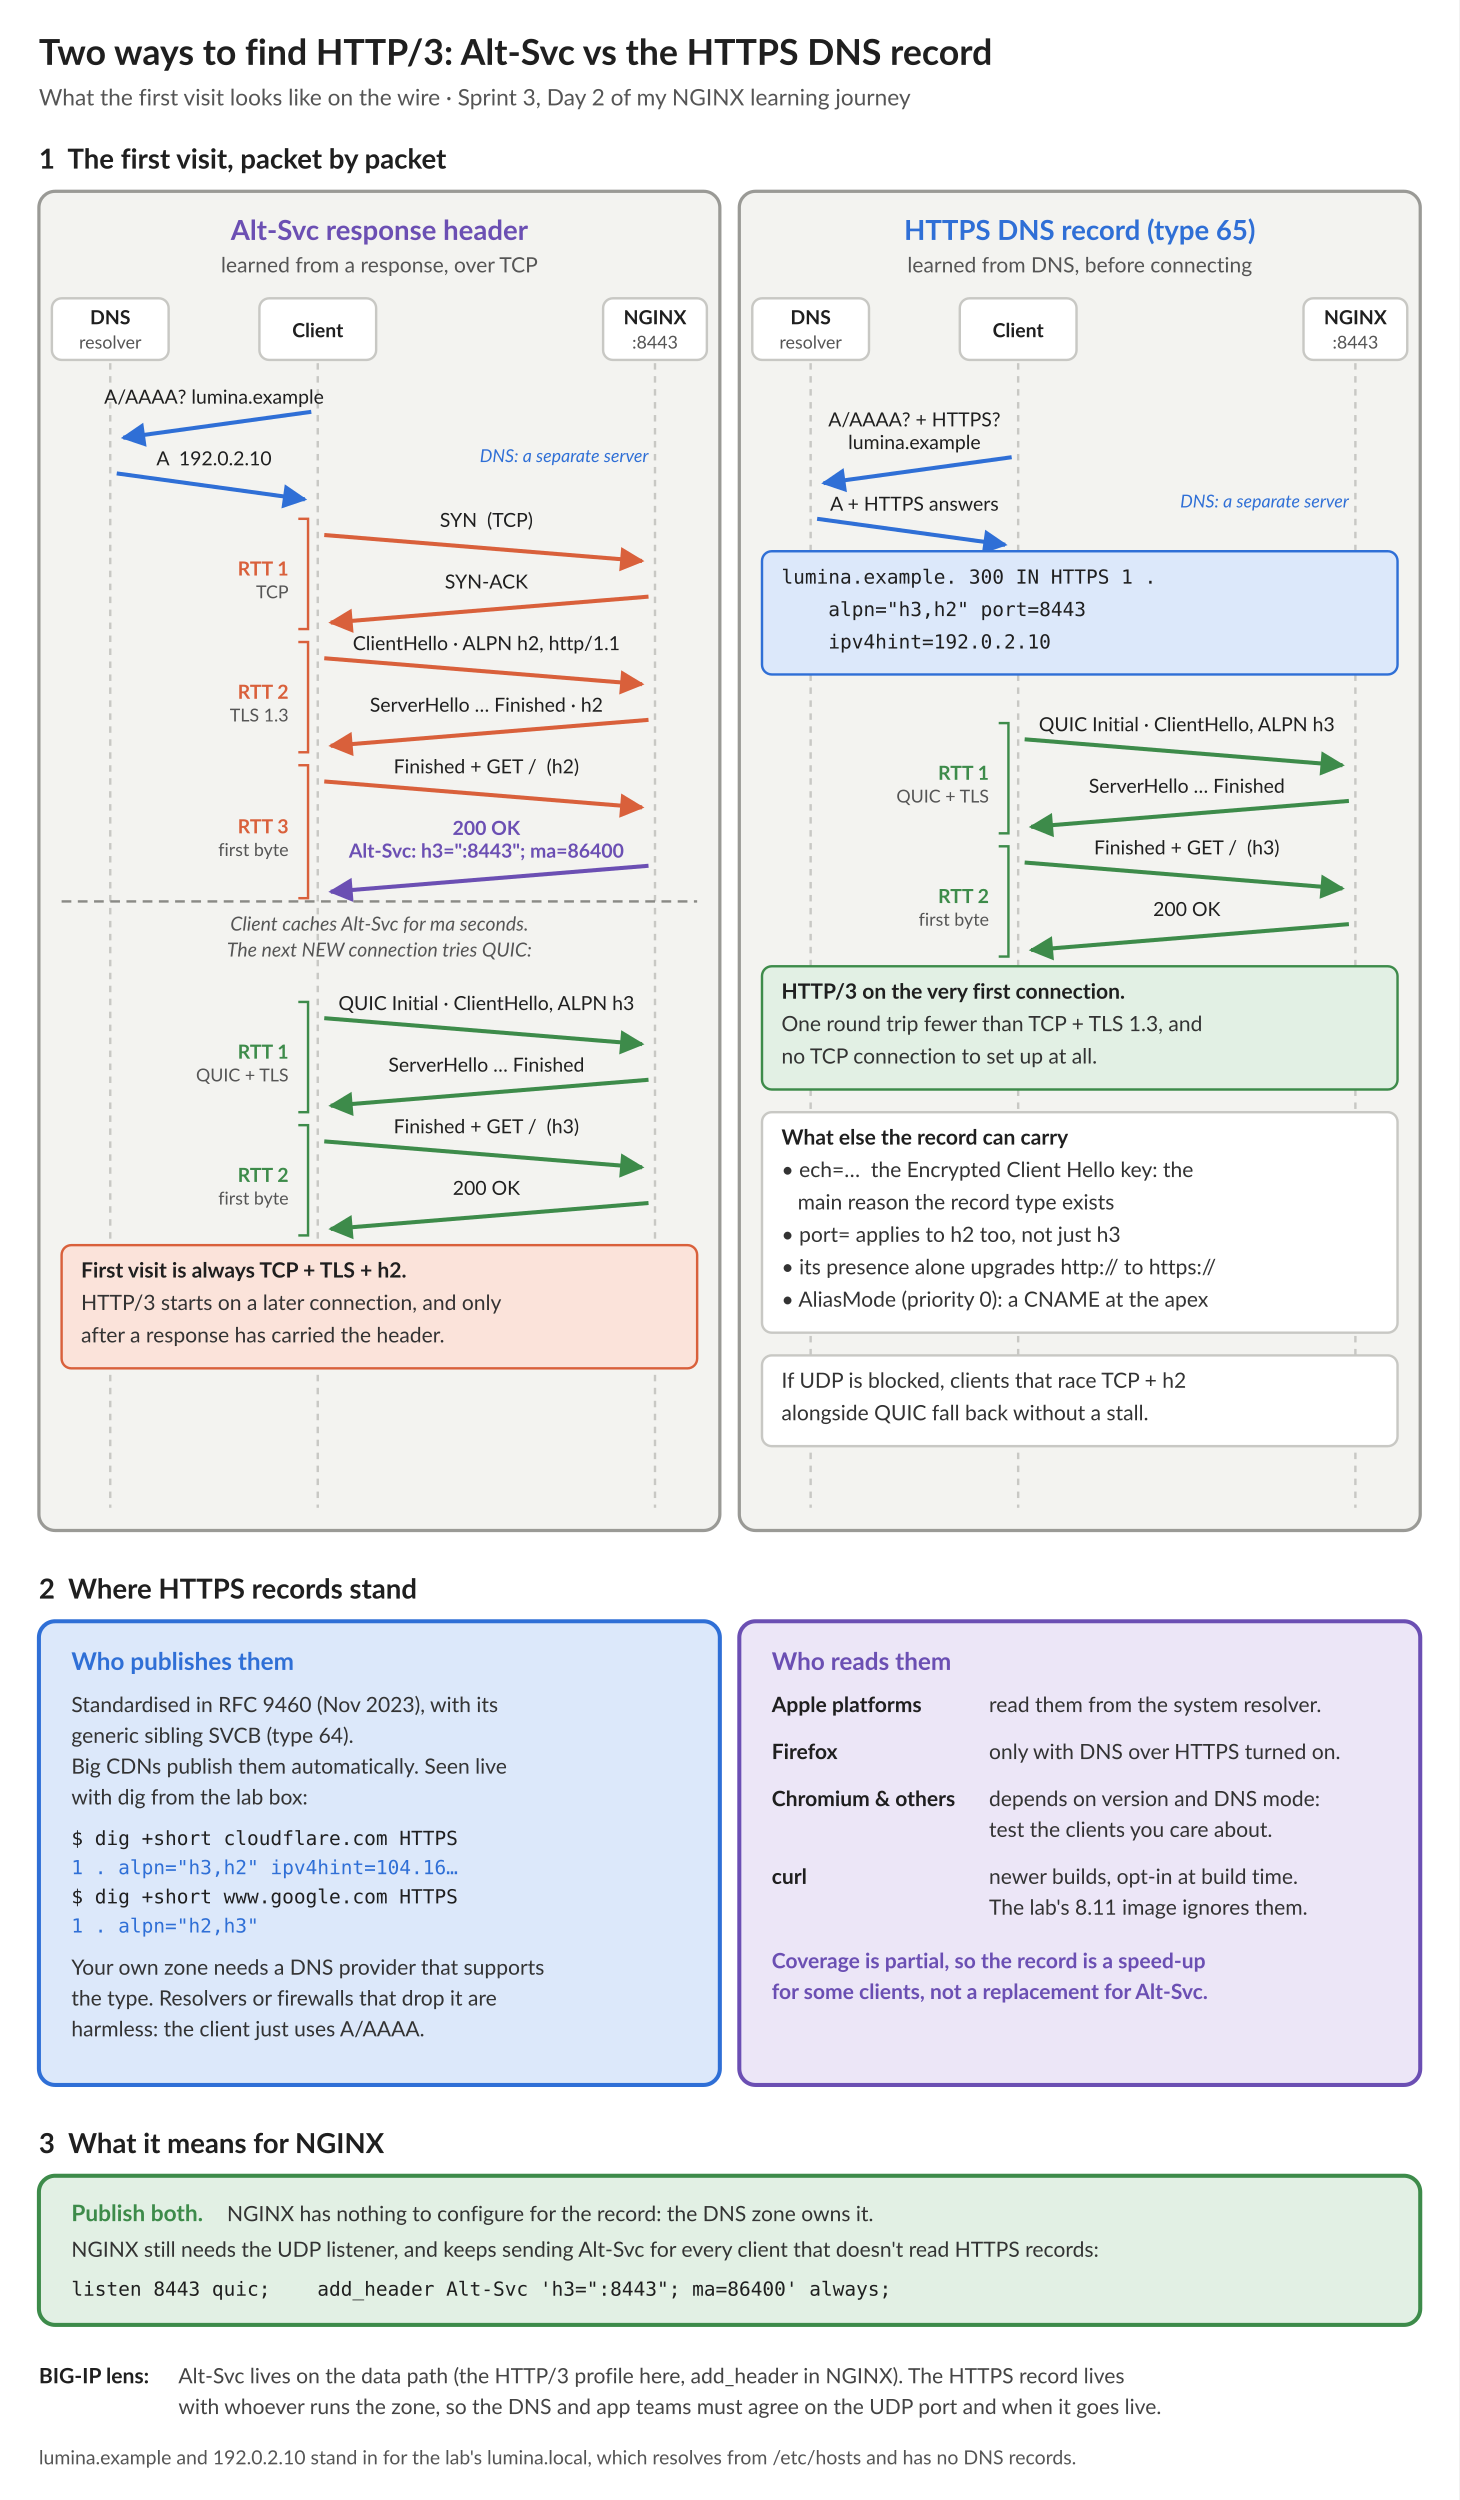
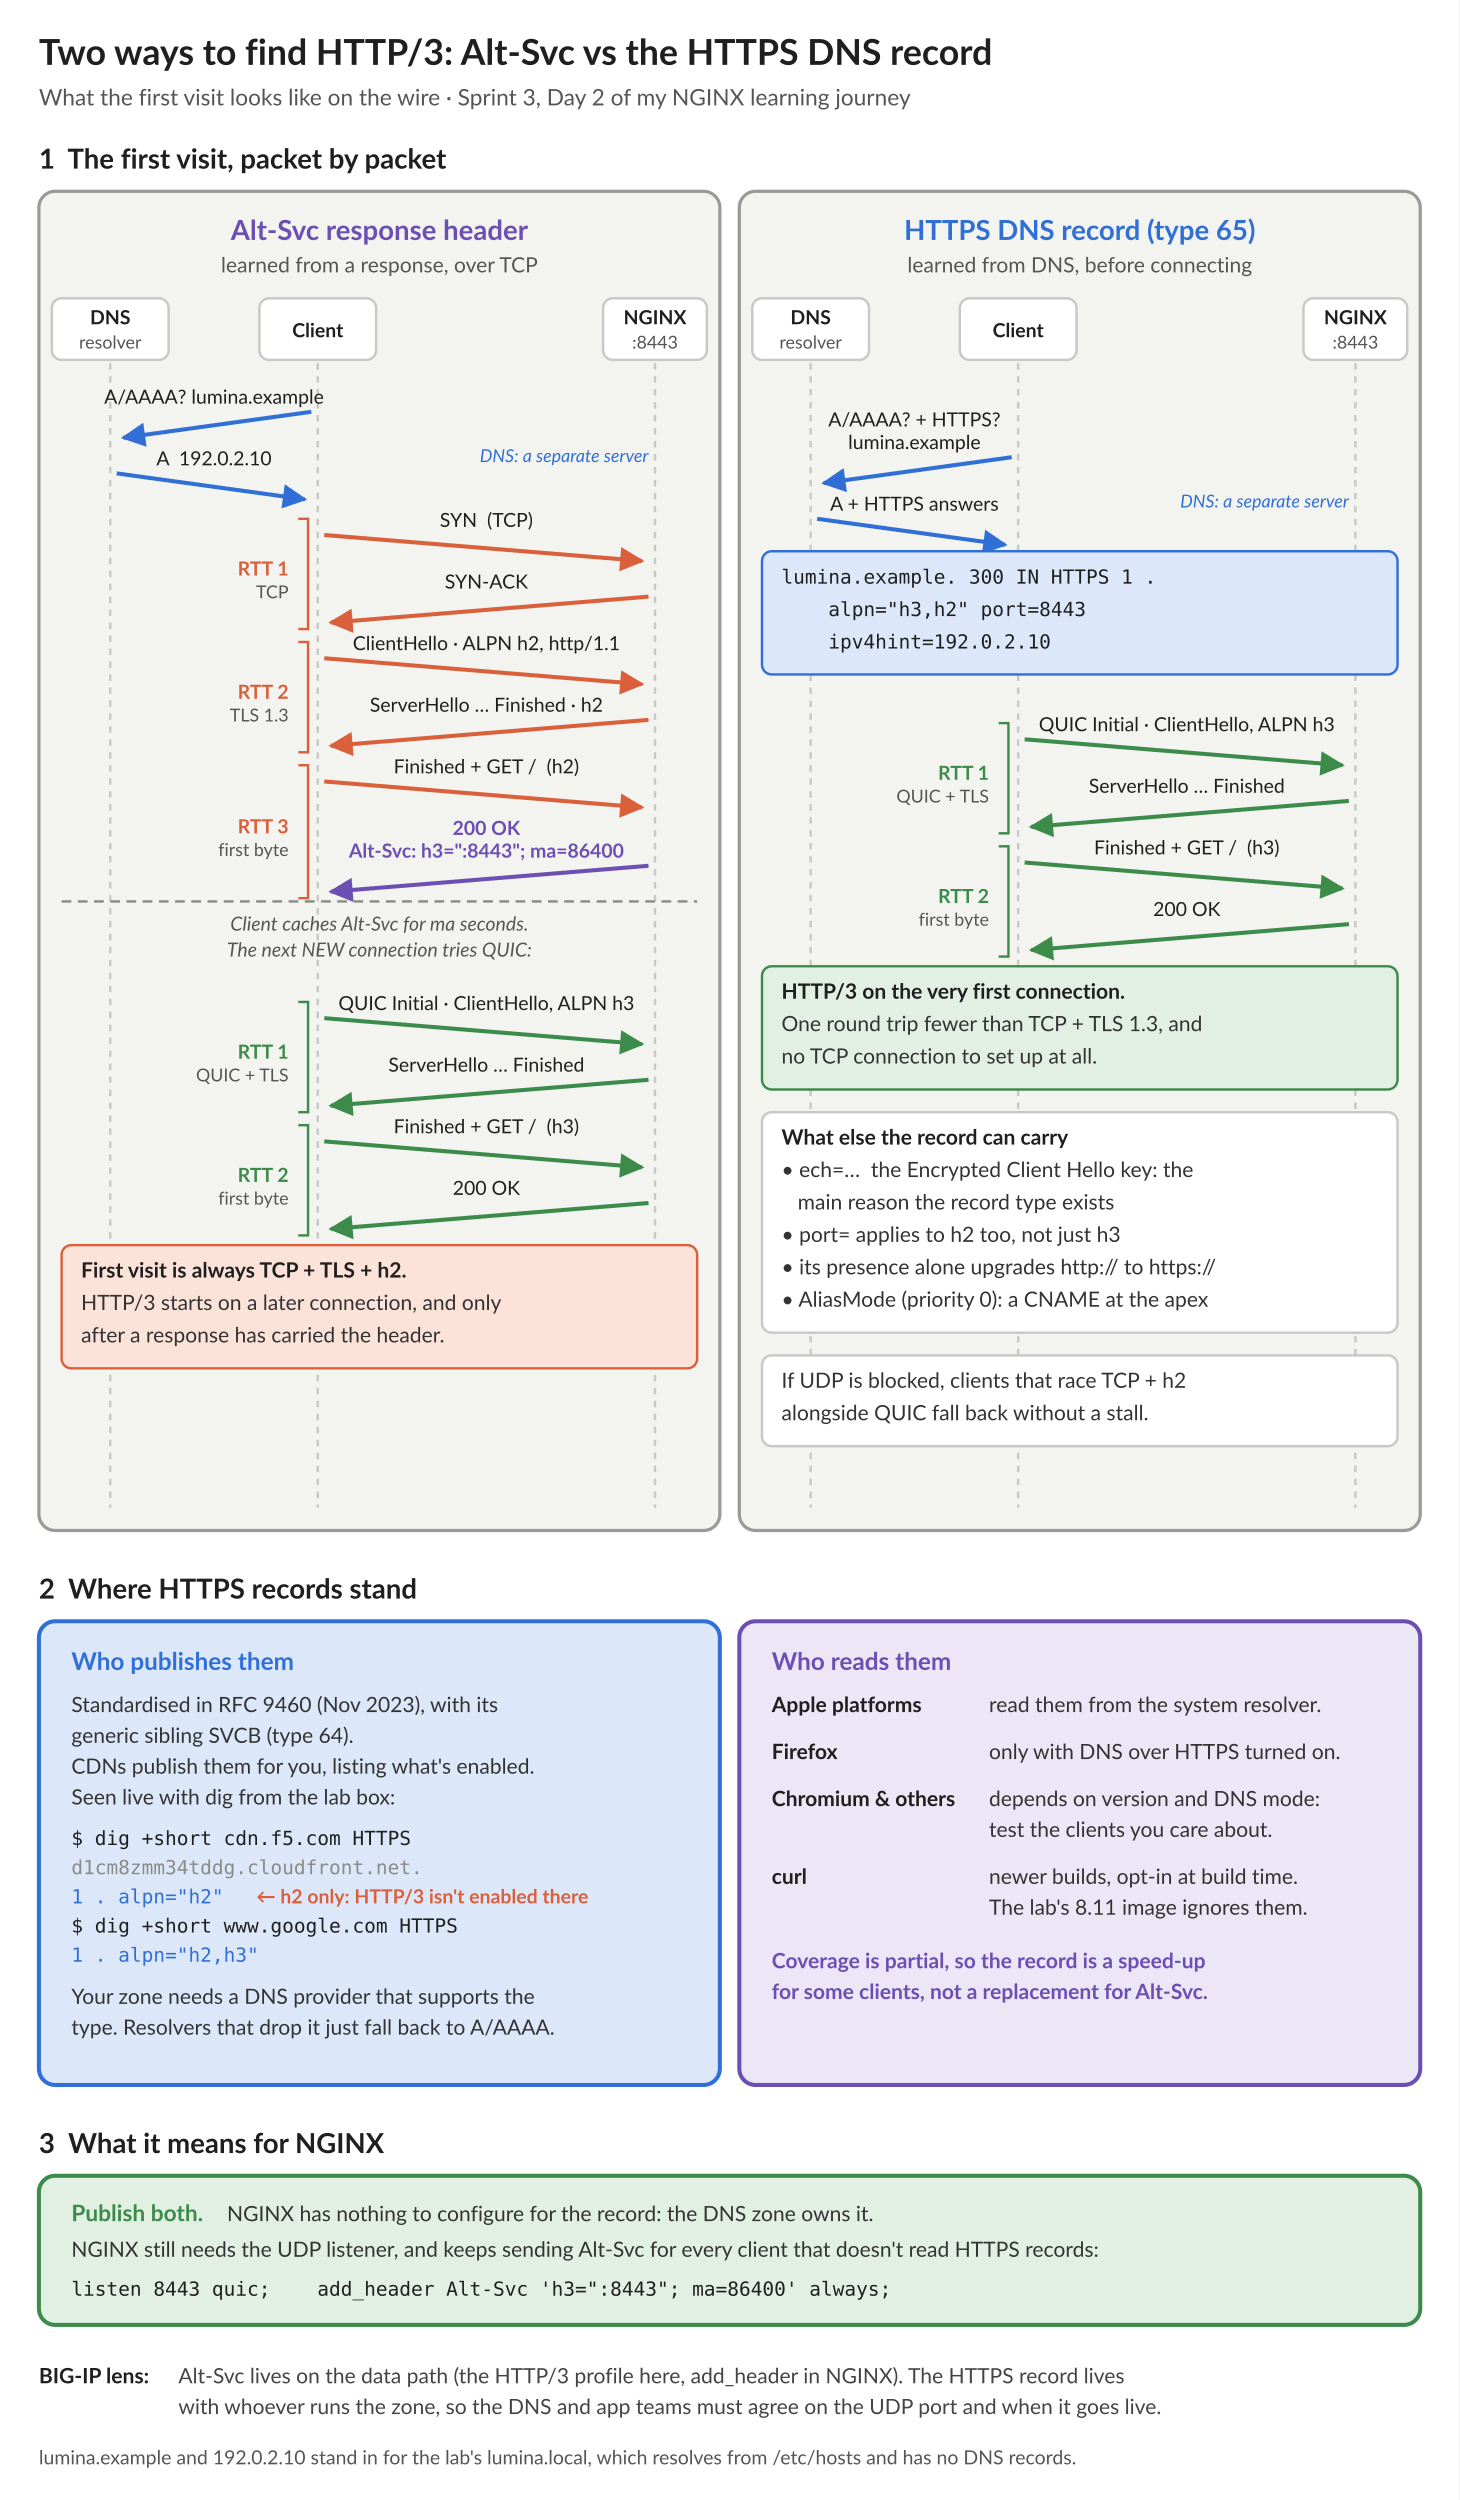
<svg xmlns="http://www.w3.org/2000/svg" width="900" height="1542" viewBox="0 0 900 1542" font-family="Lato" xml:space="preserve">
  <defs>
    <marker id="a_D9603B" viewBox="0 0 10 10" refX="9" refY="5" markerWidth="6" markerHeight="6" orient="auto-start-reverse">
      <path d="M0,0 L10,5 L0,10 z" fill="#D9603B" />
    </marker>
    <marker id="a_3D8B4A" viewBox="0 0 10 10" refX="9" refY="5" markerWidth="6" markerHeight="6" orient="auto-start-reverse">
      <path d="M0,0 L10,5 L0,10 z" fill="#3D8B4A" />
    </marker>
    <marker id="a_2F6FD6" viewBox="0 0 10 10" refX="9" refY="5" markerWidth="6" markerHeight="6" orient="auto-start-reverse">
      <path d="M0,0 L10,5 L0,10 z" fill="#2F6FD6" />
    </marker>
    <marker id="a_6B4FB3" viewBox="0 0 10 10" refX="9" refY="5" markerWidth="6" markerHeight="6" orient="auto-start-reverse">
      <path d="M0,0 L10,5 L0,10 z" fill="#6B4FB3" />
    </marker>
    <marker id="a_8A8A86" viewBox="0 0 10 10" refX="9" refY="5" markerWidth="6" markerHeight="6" orient="auto-start-reverse">
      <path d="M0,0 L10,5 L0,10 z" fill="#8A8A86" />
    </marker>
  </defs>
  <rect width="900" height="1542" fill="#FFFFFF" />
  <text x="24" y="40" font-size="22" fill="#1F1F1F" text-anchor="start" font-weight="bold">Two ways to find HTTP/3: Alt-Svc vs the HTTPS DNS record</text>
  <text x="24" y="65" font-size="14" fill="#555555" text-anchor="start">What the first visit looks like on the wire · Sprint 3, Day 2 of my NGINX learning journey</text>
  <text x="24" y="104" font-size="17" fill="#1F1F1F" text-anchor="start" font-weight="bold">1  The first visit, packet by packet</text>
  <rect x="24" y="118" width="420" height="826" rx="10" fill="#F3F3F0" stroke="#9A9A96" stroke-width="2" />
  <text x="234" y="148" font-size="17" fill="#6B4FB3" text-anchor="middle" font-weight="bold">Alt-Svc response header</text>
  <text x="234" y="168" font-size="13" fill="#555555" text-anchor="middle">learned from a response, over TCP</text>
  <rect x="32.0" y="184" width="72" height="38" rx="6" fill="#FFFFFF" stroke="#C8C8C4" stroke-width="1.5" />
  <text x="68" y="200" font-size="12" fill="#1F1F1F" text-anchor="middle" font-weight="bold">DNS</text>
  <text x="68" y="215" font-size="11" fill="#555555" text-anchor="middle">resolver</text>
  <line x1="68" y1="224" x2="68" y2="930" stroke="#C8C8C4" stroke-width="1.5" stroke-dasharray="4 4" />
  <rect x="160.0" y="184" width="72" height="38" rx="6" fill="#FFFFFF" stroke="#C8C8C4" stroke-width="1.5" />
  <text x="196" y="208" font-size="12" fill="#1F1F1F" text-anchor="middle" font-weight="bold">Client</text>
  <line x1="196" y1="224" x2="196" y2="930" stroke="#C8C8C4" stroke-width="1.5" stroke-dasharray="4 4" />
  <rect x="372.0" y="184" width="64" height="38" rx="6" fill="#FFFFFF" stroke="#C8C8C4" stroke-width="1.5" />
  <text x="404" y="200" font-size="12" fill="#1F1F1F" text-anchor="middle" font-weight="bold">NGINX</text>
  <text x="404" y="215" font-size="11" fill="#555555" text-anchor="middle">:8443</text>
  <line x1="404" y1="224" x2="404" y2="930" stroke="#C8C8C4" stroke-width="1.5" stroke-dasharray="4 4" />
  <line x1="192" y1="254" x2="76" y2="270" stroke="#2F6FD6" stroke-width="2.5" marker-end="url(#a_2F6FD6)" />
  <text x="132.0" y="249" font-size="12" fill="#1F1F1F" text-anchor="middle">A/AAAA? lumina.example</text>
  <line x1="72" y1="292" x2="188" y2="308" stroke="#2F6FD6" stroke-width="2.5" marker-end="url(#a_2F6FD6)" />
  <text x="132.0" y="287" font-size="12" fill="#1F1F1F" text-anchor="middle">A  192.0.2.10</text>
  <text x="400" y="285.0" font-size="11" fill="#2F6FD6" text-anchor="end" font-style="italic">DNS: a separate server</text>
  <line x1="200" y1="330" x2="396" y2="346" stroke="#D9603B" stroke-width="2.5" marker-end="url(#a_D9603B)" />
  <text x="300.0" y="325" font-size="12" fill="#1F1F1F" text-anchor="middle">SYN  (TCP)</text>
  <line x1="400" y1="368" x2="204" y2="384" stroke="#D9603B" stroke-width="2.5" marker-end="url(#a_D9603B)" />
  <text x="300.0" y="363" font-size="12" fill="#1F1F1F" text-anchor="middle">SYN-ACK</text>
  <path d="M184 320 h6 V388 h-6" fill="none" stroke="#D9603B" stroke-width="1.5" />
  <text x="178" y="355.0" font-size="12" fill="#D9603B" text-anchor="end" font-weight="bold">RTT 1</text>
  <text x="178" y="369.0" font-size="11" fill="#555555" text-anchor="end">TCP</text>
  <line x1="200" y1="406" x2="396" y2="422" stroke="#D9603B" stroke-width="2.5" marker-end="url(#a_D9603B)" />
  <text x="300.0" y="401" font-size="12" fill="#1F1F1F" text-anchor="middle">ClientHello · ALPN h2, http/1.1</text>
  <line x1="400" y1="444" x2="204" y2="460" stroke="#D9603B" stroke-width="2.5" marker-end="url(#a_D9603B)" />
  <text x="300.0" y="439" font-size="12" fill="#1F1F1F" text-anchor="middle">ServerHello … Finished · h2</text>
  <path d="M184 396 h6 V464 h-6" fill="none" stroke="#D9603B" stroke-width="1.5" />
  <text x="178" y="431.0" font-size="12" fill="#D9603B" text-anchor="end" font-weight="bold">RTT 2</text>
  <text x="178" y="445.0" font-size="11" fill="#555555" text-anchor="end">TLS 1.3</text>
  <line x1="200" y1="482" x2="396" y2="498" stroke="#D9603B" stroke-width="2.5" marker-end="url(#a_D9603B)" />
  <text x="300.0" y="477" font-size="12" fill="#1F1F1F" text-anchor="middle">Finished + GET /  (h2)</text>
  <line x1="400" y1="534" x2="204" y2="550" stroke="#6B4FB3" stroke-width="2.5" marker-end="url(#a_6B4FB3)" />
  <text x="300.0" y="515" font-size="12" fill="#6B4FB3" text-anchor="middle" font-weight="bold">200 OK</text>
  <text x="300.0" y="529" font-size="12" fill="#6B4FB3" text-anchor="middle" font-weight="bold">Alt-Svc: h3=":8443"; ma=86400</text>
  <path d="M184 472 h6 V554 h-6" fill="none" stroke="#D9603B" stroke-width="1.5" />
  <text x="178" y="514.0" font-size="12" fill="#D9603B" text-anchor="end" font-weight="bold">RTT 3</text>
  <text x="178" y="528.0" font-size="11" fill="#555555" text-anchor="end">first byte</text>
  <line x1="38" y1="556" x2="430" y2="556" stroke="#8A8A86" stroke-width="1.5" stroke-dasharray="6 4" />
  <text x="234" y="574" font-size="12" fill="#555555" text-anchor="middle" font-style="italic">Client caches Alt-Svc for ma seconds.</text>
  <text x="234" y="590" font-size="12" fill="#555555" text-anchor="middle" font-style="italic">The next NEW connection tries QUIC:</text>
  <line x1="200" y1="628" x2="396" y2="644" stroke="#3D8B4A" stroke-width="2.5" marker-end="url(#a_3D8B4A)" />
  <text x="300.0" y="623" font-size="12" fill="#1F1F1F" text-anchor="middle">QUIC Initial · ClientHello, ALPN h3</text>
  <line x1="400" y1="666" x2="204" y2="682" stroke="#3D8B4A" stroke-width="2.5" marker-end="url(#a_3D8B4A)" />
  <text x="300.0" y="661" font-size="12" fill="#1F1F1F" text-anchor="middle">ServerHello … Finished</text>
  <path d="M184 618 h6 V686 h-6" fill="none" stroke="#3D8B4A" stroke-width="1.5" />
  <text x="178" y="653.0" font-size="12" fill="#3D8B4A" text-anchor="end" font-weight="bold">RTT 1</text>
  <text x="178" y="667.0" font-size="11" fill="#555555" text-anchor="end">QUIC + TLS</text>
  <line x1="200" y1="704" x2="396" y2="720" stroke="#3D8B4A" stroke-width="2.5" marker-end="url(#a_3D8B4A)" />
  <text x="300.0" y="699" font-size="12" fill="#1F1F1F" text-anchor="middle">Finished + GET /  (h3)</text>
  <line x1="400" y1="742" x2="204" y2="758" stroke="#3D8B4A" stroke-width="2.5" marker-end="url(#a_3D8B4A)" />
  <text x="300.0" y="737" font-size="12" fill="#1F1F1F" text-anchor="middle">200 OK</text>
  <path d="M184 694 h6 V762 h-6" fill="none" stroke="#3D8B4A" stroke-width="1.5" />
  <text x="178" y="729.0" font-size="12" fill="#3D8B4A" text-anchor="end" font-weight="bold">RTT 2</text>
  <text x="178" y="743.0" font-size="11" fill="#555555" text-anchor="end">first byte</text>
  <rect x="38" y="768" width="392" height="76" rx="6" fill="#FBE3DA" stroke="#D9603B" stroke-width="1.5" />
  <text x="50" y="788" font-size="13" fill="#1F1F1F" text-anchor="start" font-weight="bold">First visit is always TCP + TLS + h2.</text>
  <text x="50" y="808" font-size="13" fill="#333" text-anchor="start">HTTP/3 starts on a later connection, and only</text>
  <text x="50" y="828" font-size="13" fill="#333" text-anchor="start">after a response has carried the header.</text>
  <rect x="456" y="118" width="420" height="826" rx="10" fill="#F3F3F0" stroke="#9A9A96" stroke-width="2" />
  <text x="666" y="148" font-size="17" fill="#2F6FD6" text-anchor="middle" font-weight="bold">HTTPS DNS record (type 65)</text>
  <text x="666" y="168" font-size="13" fill="#555555" text-anchor="middle">learned from DNS, before connecting</text>
  <rect x="464.0" y="184" width="72" height="38" rx="6" fill="#FFFFFF" stroke="#C8C8C4" stroke-width="1.5" />
  <text x="500" y="200" font-size="12" fill="#1F1F1F" text-anchor="middle" font-weight="bold">DNS</text>
  <text x="500" y="215" font-size="11" fill="#555555" text-anchor="middle">resolver</text>
  <line x1="500" y1="224" x2="500" y2="930" stroke="#C8C8C4" stroke-width="1.5" stroke-dasharray="4 4" />
  <rect x="592.0" y="184" width="72" height="38" rx="6" fill="#FFFFFF" stroke="#C8C8C4" stroke-width="1.5" />
  <text x="628" y="208" font-size="12" fill="#1F1F1F" text-anchor="middle" font-weight="bold">Client</text>
  <line x1="628" y1="224" x2="628" y2="930" stroke="#C8C8C4" stroke-width="1.5" stroke-dasharray="4 4" />
  <rect x="804.0" y="184" width="64" height="38" rx="6" fill="#FFFFFF" stroke="#C8C8C4" stroke-width="1.5" />
  <text x="836" y="200" font-size="12" fill="#1F1F1F" text-anchor="middle" font-weight="bold">NGINX</text>
  <text x="836" y="215" font-size="11" fill="#555555" text-anchor="middle">:8443</text>
  <line x1="836" y1="224" x2="836" y2="930" stroke="#C8C8C4" stroke-width="1.5" stroke-dasharray="4 4" />
  <line x1="624" y1="282" x2="508" y2="298" stroke="#2F6FD6" stroke-width="2.5" marker-end="url(#a_2F6FD6)" />
  <text x="564.0" y="263" font-size="12" fill="#1F1F1F" text-anchor="middle">A/AAAA? + HTTPS?</text>
  <text x="564.0" y="277" font-size="12" fill="#1F1F1F" text-anchor="middle">lumina.example</text>
  <line x1="504" y1="320" x2="620" y2="336" stroke="#2F6FD6" stroke-width="2.5" marker-end="url(#a_2F6FD6)" />
  <text x="564.0" y="315" font-size="12" fill="#1F1F1F" text-anchor="middle">A + HTTPS answers</text>
  <text x="832" y="313.0" font-size="11" fill="#2F6FD6" text-anchor="end" font-style="italic">DNS: a separate server</text>
  <rect x="470" y="340" width="392" height="76" rx="6" fill="#DCE8FA" stroke="#2F6FD6" stroke-width="1.5" />
  <text x="482" y="360" font-size="12" fill="#1F1F1F" text-anchor="start" font-family="IBM Plex Mono, monospace">lumina.example. 300 IN HTTPS 1 .</text>
  <text x="482" y="380" font-size="12" fill="#1F1F1F" text-anchor="start" font-family="IBM Plex Mono, monospace">    alpn="h3,h2" port=8443</text>
  <text x="482" y="400" font-size="12" fill="#1F1F1F" text-anchor="start" font-family="IBM Plex Mono, monospace">    ipv4hint=192.0.2.10</text>
  <line x1="632" y1="456" x2="828" y2="472" stroke="#3D8B4A" stroke-width="2.5" marker-end="url(#a_3D8B4A)" />
  <text x="732.0" y="451" font-size="12" fill="#1F1F1F" text-anchor="middle">QUIC Initial · ClientHello, ALPN h3</text>
  <line x1="832" y1="494" x2="636" y2="510" stroke="#3D8B4A" stroke-width="2.5" marker-end="url(#a_3D8B4A)" />
  <text x="732.0" y="489" font-size="12" fill="#1F1F1F" text-anchor="middle">ServerHello … Finished</text>
  <path d="M616 446 h6 V514 h-6" fill="none" stroke="#3D8B4A" stroke-width="1.5" />
  <text x="610" y="481.0" font-size="12" fill="#3D8B4A" text-anchor="end" font-weight="bold">RTT 1</text>
  <text x="610" y="495.0" font-size="11" fill="#555555" text-anchor="end">QUIC + TLS</text>
  <line x1="632" y1="532" x2="828" y2="548" stroke="#3D8B4A" stroke-width="2.5" marker-end="url(#a_3D8B4A)" />
  <text x="732.0" y="527" font-size="12" fill="#1F1F1F" text-anchor="middle">Finished + GET /  (h3)</text>
  <line x1="832" y1="570" x2="636" y2="586" stroke="#3D8B4A" stroke-width="2.5" marker-end="url(#a_3D8B4A)" />
  <text x="732.0" y="565" font-size="12" fill="#1F1F1F" text-anchor="middle">200 OK</text>
  <path d="M616 522 h6 V590 h-6" fill="none" stroke="#3D8B4A" stroke-width="1.5" />
  <text x="610" y="557.0" font-size="12" fill="#3D8B4A" text-anchor="end" font-weight="bold">RTT 2</text>
  <text x="610" y="571.0" font-size="11" fill="#555555" text-anchor="end">first byte</text>
  <rect x="470" y="596" width="392" height="76" rx="6" fill="#E2F0E4" stroke="#3D8B4A" stroke-width="1.5" />
  <text x="482" y="616" font-size="13" fill="#1F1F1F" text-anchor="start" font-weight="bold">HTTP/3 on the very first connection.</text>
  <text x="482" y="636" font-size="13" fill="#333" text-anchor="start">One round trip fewer than TCP + TLS 1.3, and</text>
  <text x="482" y="656" font-size="13" fill="#333" text-anchor="start">no TCP connection to set up at all.</text>
  <rect x="470" y="686" width="392" height="136" rx="6" fill="#FFFFFF" stroke="#C8C8C4" stroke-width="1.5" />
  <text x="482" y="706" font-size="13" fill="#1F1F1F" text-anchor="start" font-weight="bold">What else the record can carry</text>
  <text x="482" y="726" font-size="13" fill="#333" text-anchor="start">• ech=…  the Encrypted Client Hello key: the</text>
  <text x="482" y="746" font-size="13" fill="#333" text-anchor="start">   main reason the record type exists</text>
  <text x="482" y="766" font-size="13" fill="#333" text-anchor="start">• port= applies to h2 too, not just h3</text>
  <text x="482" y="786" font-size="13" fill="#333" text-anchor="start">• its presence alone upgrades http:// to https://</text>
  <text x="482" y="806" font-size="13" fill="#333" text-anchor="start">• AliasMode (priority 0): a CNAME at the apex</text>
  <rect x="470" y="836" width="392" height="56" rx="6" fill="#FFFFFF" stroke="#C8C8C4" stroke-width="1.5" />
  <text x="482" y="856" font-size="13" fill="#333" text-anchor="start">If UDP is blocked, clients that race TCP + h2</text>
  <text x="482" y="876" font-size="13" fill="#333" text-anchor="start">alongside QUIC fall back without a stall.</text>
  <text x="24" y="986" font-size="17" fill="#1F1F1F" text-anchor="start" font-weight="bold">2  Where HTTPS records stand</text>
  <rect x="24" y="1000" width="420" height="286" rx="10" fill="#DCE8FA" stroke="#2F6FD6" stroke-width="2.5" />
  <rect x="456" y="1000" width="420" height="286" rx="10" fill="#ECE6F7" stroke="#6B4FB3" stroke-width="2.5" />
  <text x="44" y="1030" font-size="15" fill="#2F6FD6" text-anchor="start" font-weight="bold">Who publishes them</text>
  <text x="44" y="1056" font-size="13" fill="#333" text-anchor="start">Standardised in RFC 9460 (Nov 2023), with its</text>
  <text x="44" y="1075" font-size="13" fill="#333" text-anchor="start">generic sibling SVCB (type 64).</text>
-   <text x="44" y="1094" font-size="13" fill="#333" text-anchor="start">Big CDNs publish them automatically. Seen live</text>
-   <text x="44" y="1113" font-size="13" fill="#333" text-anchor="start">with dig from the lab box:</text>
-   <text x="44" y="1138" font-size="12" fill="#1F1F1F" text-anchor="start" font-family="IBM Plex Mono, monospace">$ dig +short cloudflare.com HTTPS</text>
-   <text x="44" y="1156" font-size="12" fill="#2F6FD6" text-anchor="start" font-family="IBM Plex Mono, monospace">1 . alpn="h3,h2" ipv4hint=104.16…</text>
-   <text x="44" y="1174" font-size="12" fill="#1F1F1F" text-anchor="start" font-family="IBM Plex Mono, monospace">$ dig +short www.google.com HTTPS</text>
-   <text x="44" y="1192" font-size="12" fill="#2F6FD6" text-anchor="start" font-family="IBM Plex Mono, monospace">1 . alpn="h2,h3"</text>
-   <text x="44" y="1218" font-size="13" fill="#333" text-anchor="start">Your own zone needs a DNS provider that supports</text>
-   <text x="44" y="1237" font-size="13" fill="#333" text-anchor="start">the type. Resolvers or firewalls that drop it are</text>
-   <text x="44" y="1256" font-size="13" fill="#333" text-anchor="start">harmless: the client just uses A/AAAA.</text>
+   <text x="44" y="1094" font-size="13" fill="#333" text-anchor="start">CDNs publish them for you, listing what's enabled.</text>
+   <text x="44" y="1113" font-size="13" fill="#333" text-anchor="start">Seen live with dig from the lab box:</text>
+   <text x="44" y="1138" font-size="12" fill="#1F1F1F" text-anchor="start" font-family="IBM Plex Mono, monospace">$ dig +short cdn.f5.com HTTPS</text>
+   <text x="44" y="1156" font-size="12" fill="#8A8A86" text-anchor="start" font-family="IBM Plex Mono, monospace">d1cm8zmm34tddg.cloudfront.net.</text>
+   <text x="44" y="1174" font-size="12" fill="#2F6FD6" text-anchor="start" font-family="IBM Plex Mono, monospace">1 . alpn="h2"</text>
+   <text x="158" y="1174" font-size="12" fill="#D9603B" text-anchor="start" font-weight="bold">← h2 only: HTTP/3 isn't enabled there</text>
+   <text x="44" y="1192" font-size="12" fill="#1F1F1F" text-anchor="start" font-family="IBM Plex Mono, monospace">$ dig +short www.google.com HTTPS</text>
+   <text x="44" y="1210" font-size="12" fill="#2F6FD6" text-anchor="start" font-family="IBM Plex Mono, monospace">1 . alpn="h2,h3"</text>
+   <text x="44" y="1236" font-size="13" fill="#333" text-anchor="start">Your zone needs a DNS provider that supports the</text>
+   <text x="44" y="1255" font-size="13" fill="#333" text-anchor="start">type. Resolvers that drop it just fall back to A/AAAA.</text>
  <text x="476" y="1030" font-size="15" fill="#6B4FB3" text-anchor="start" font-weight="bold">Who reads them</text>
  <text x="476" y="1056" font-size="13" fill="#1F1F1F" text-anchor="start" font-weight="bold">Apple platforms</text>
  <text x="610" y="1056" font-size="13" fill="#333" text-anchor="start">read them from the system resolver.</text>
  <text x="476" y="1085" font-size="13" fill="#1F1F1F" text-anchor="start" font-weight="bold">Firefox</text>
  <text x="610" y="1085" font-size="13" fill="#333" text-anchor="start">only with DNS over HTTPS turned on.</text>
  <text x="476" y="1114" font-size="13" fill="#1F1F1F" text-anchor="start" font-weight="bold">Chromium &amp; others</text>
  <text x="610" y="1114" font-size="13" fill="#333" text-anchor="start">depends on version and DNS mode:</text>
  <text x="610" y="1133" font-size="13" fill="#333" text-anchor="start">test the clients you care about.</text>
  <text x="476" y="1162" font-size="13" fill="#1F1F1F" text-anchor="start" font-weight="bold">curl</text>
  <text x="610" y="1162" font-size="13" fill="#333" text-anchor="start">newer builds, opt-in at build time.</text>
  <text x="610" y="1181" font-size="13" fill="#333" text-anchor="start">The lab's 8.11 image ignores them.</text>
  <text x="476" y="1214" font-size="13" fill="#6B4FB3" text-anchor="start" font-weight="bold">Coverage is partial, so the record is a speed-up</text>
  <text x="476" y="1233" font-size="13" fill="#6B4FB3" text-anchor="start" font-weight="bold">for some clients, not a replacement for Alt-Svc.</text>
  <text x="24" y="1328" font-size="17" fill="#1F1F1F" text-anchor="start" font-weight="bold">3  What it means for NGINX</text>
  <rect x="24" y="1342" width="852" height="92" rx="10" fill="#E2F0E4" stroke="#3D8B4A" stroke-width="2.5" />
  <text x="44" y="1370" font-size="14" fill="#3D8B4A" text-anchor="start" font-weight="bold">Publish both.</text>
  <text x="140" y="1370" font-size="13" fill="#333" text-anchor="start">NGINX has nothing to configure for the record: the DNS zone owns it.</text>
  <text x="44" y="1392" font-size="13" fill="#333" text-anchor="start">NGINX still needs the UDP listener, and keeps sending Alt-Svc for every client that doesn't read HTTPS records:</text>
  <text x="44" y="1416" font-size="12" fill="#1F1F1F" text-anchor="start" font-family="IBM Plex Mono, monospace">listen 8443 quic;    add_header Alt-Svc 'h3=":8443"; ma=86400' always;</text>
  <text x="24" y="1470" font-size="13" fill="#1F1F1F" text-anchor="start" font-weight="bold">BIG-IP lens:</text>
  <text x="110" y="1470" font-size="13" fill="#444" text-anchor="start">Alt-Svc lives on the data path (the HTTP/3 profile here, add_header in NGINX). The HTTPS record lives</text>
  <text x="110" y="1489" font-size="13" fill="#444" text-anchor="start">with whoever runs the zone, so the DNS and app teams must agree on the UDP port and when it goes live.</text>
  <text x="24" y="1520" font-size="12" fill="#555555" text-anchor="start">lumina.example and 192.0.2.10 stand in for the lab's lumina.local, which resolves from /etc/hosts and has no DNS records.</text>
</svg>
